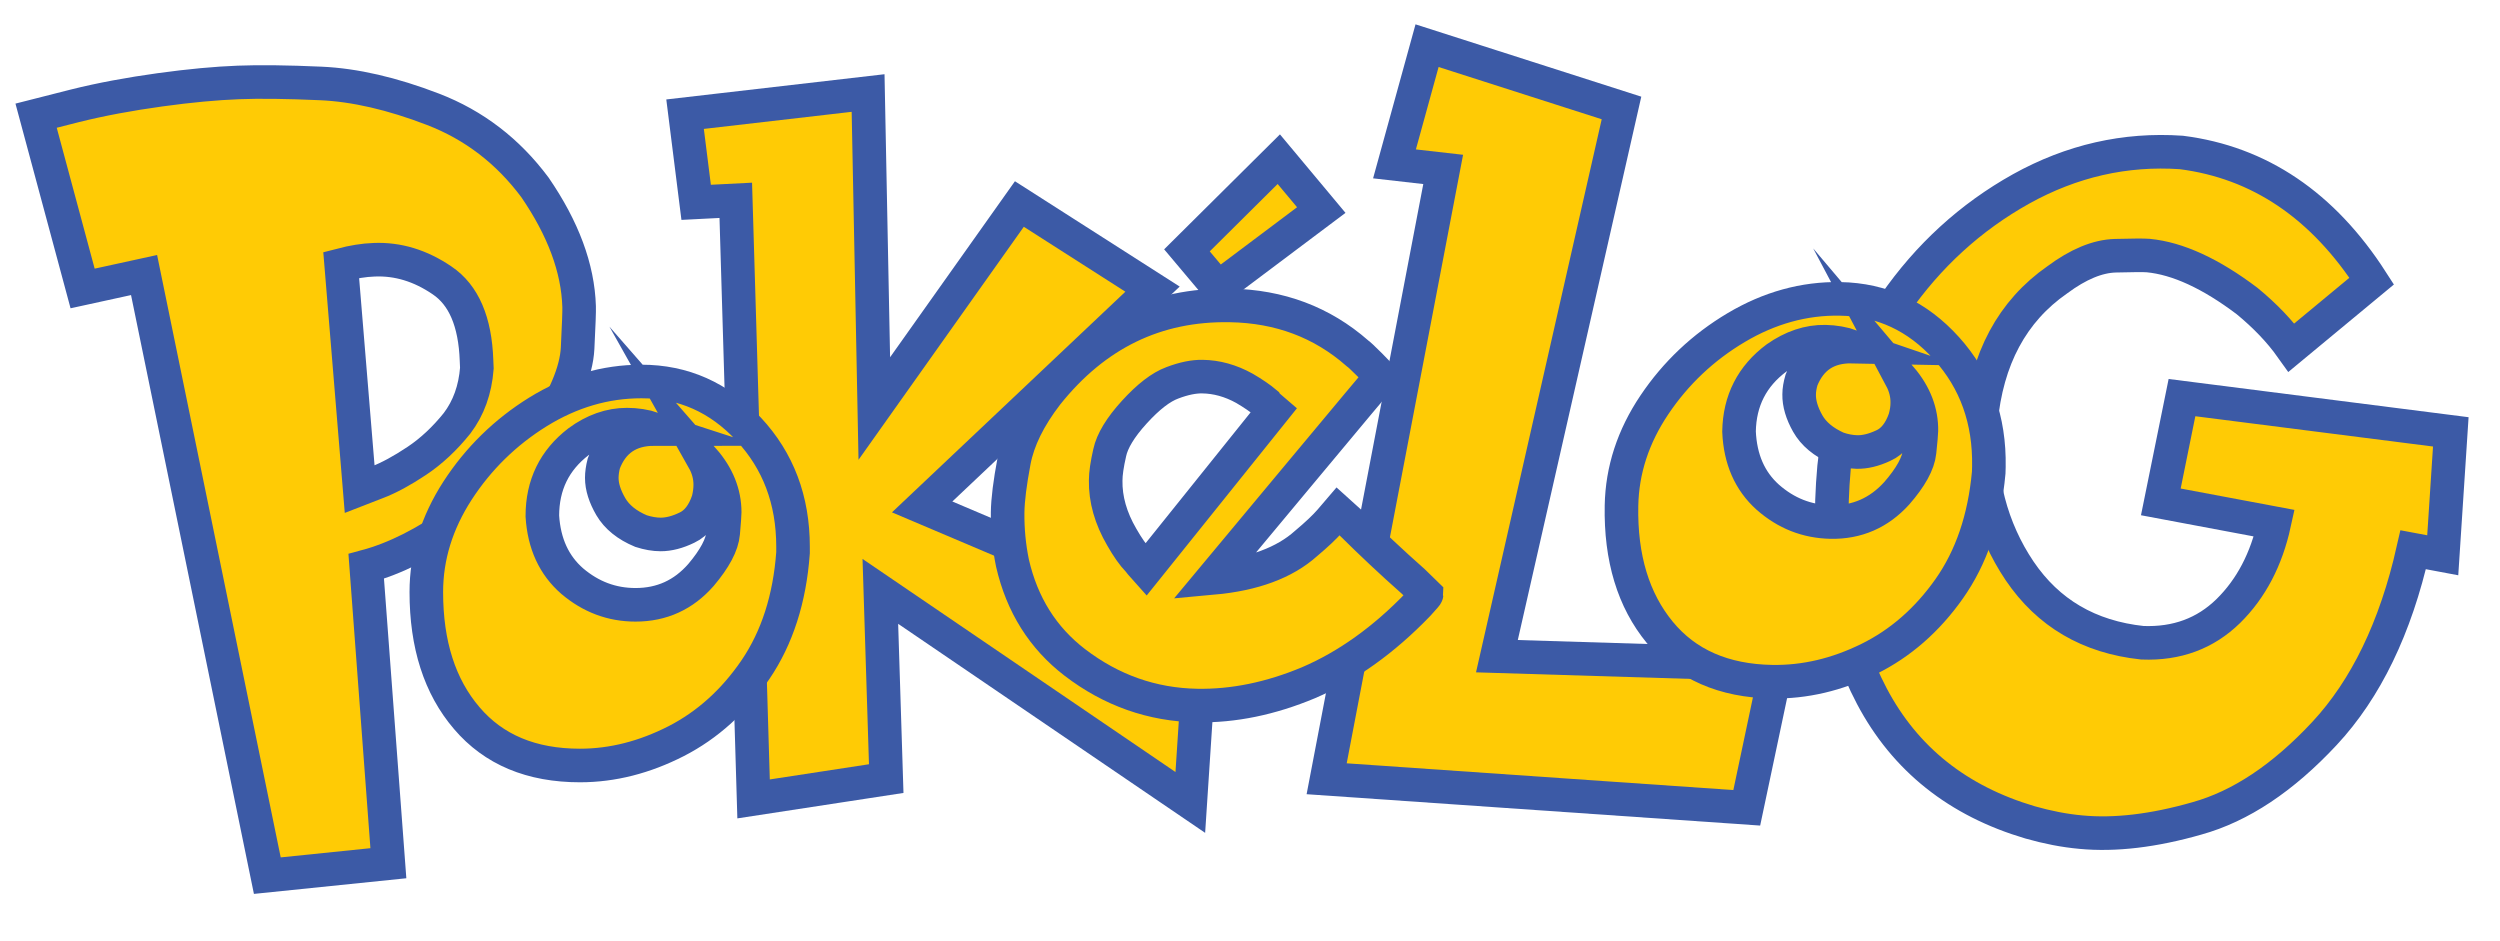
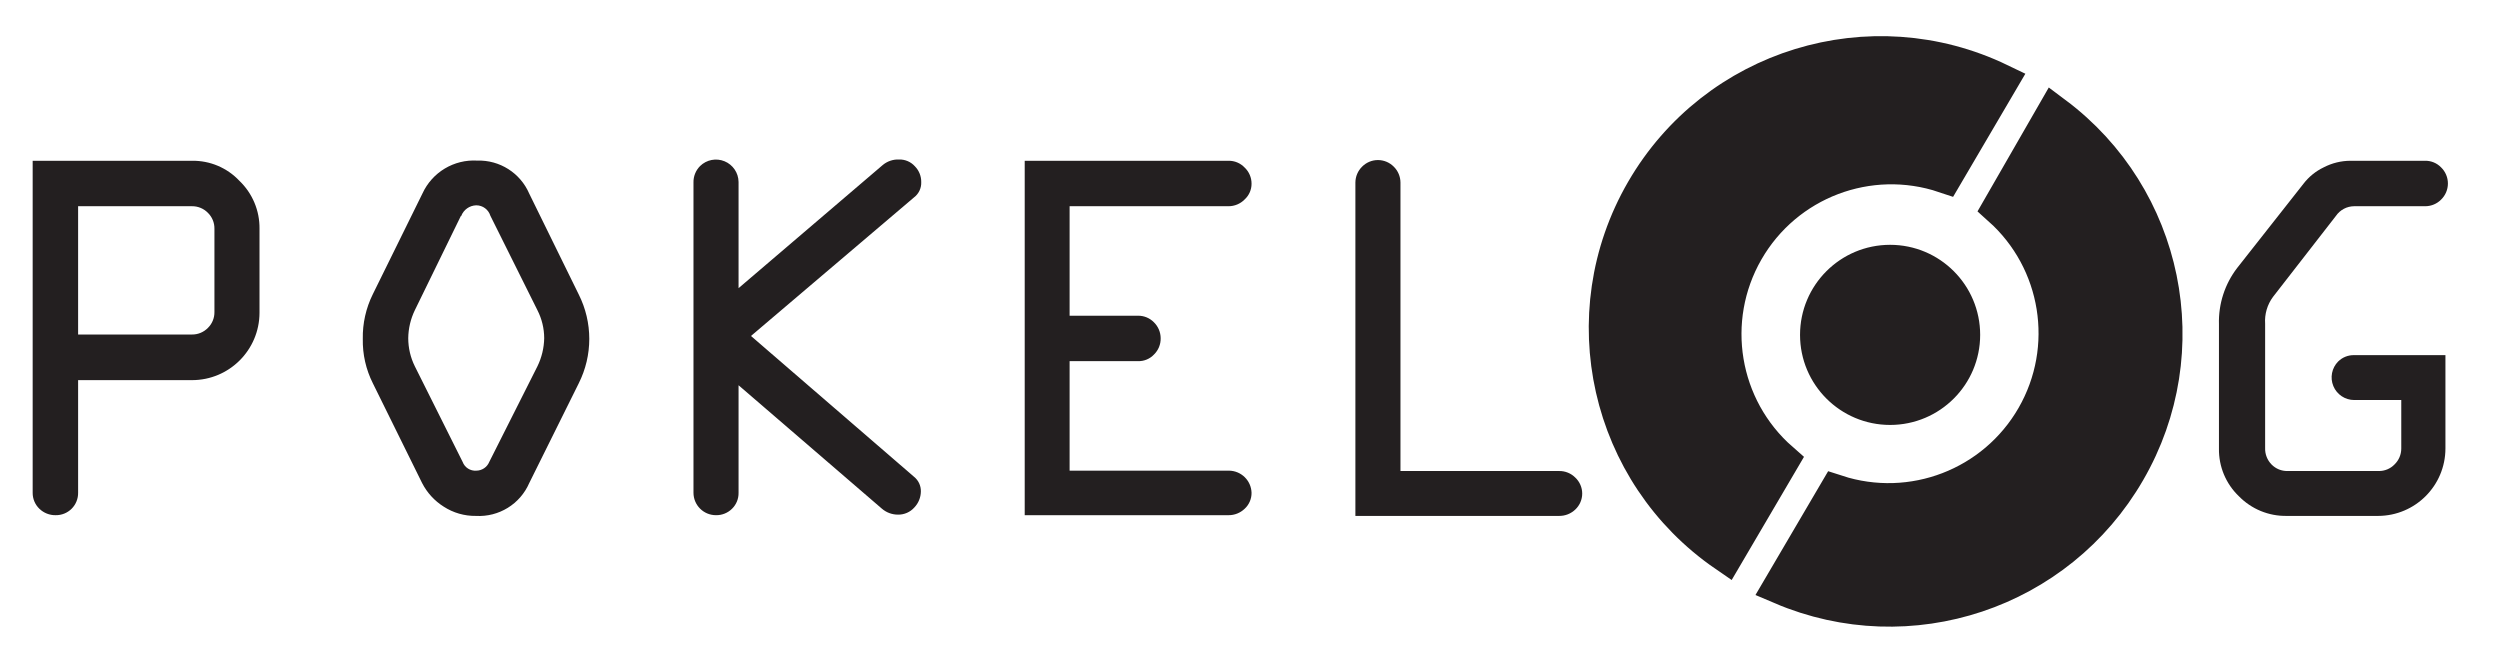
- <svg xmlns="http://www.w3.org/2000/svg" version="1.1" id="Layer_1" x="0px" y="0px" viewBox="0 0 148.89 56" style="enable-background:new 0 0 148.89 56;" xml:space="preserve">
-   <style type="text/css">
- 	.st0{fill:#FFCB05;stroke:#3C5AA6;stroke-width:2;stroke-miterlimit:10;}
- </style>
+ <svg xmlns="http://www.w3.org/2000/svg" id="Layer_1" data-name="Layer 1" viewBox="0 0 136.99 35.35">
  <g>
-     <path class="st0" d="M123.94,49.56c-1-0.09-2.01-0.29-3.03-0.58c-4.3-1.27-7.45-3.77-9.43-7.52c-1.98-3.75-2.73-8.29-2.25-13.64   c0.37-3.52,1.57-6.75,3.59-9.67c2.02-2.92,4.54-5.22,7.55-6.9c3.01-1.67,6.19-2.4,9.54-2.17c4.65,0.59,8.44,3.15,11.34,7.66   l-4.78,3.96c-0.69-0.97-1.57-1.89-2.64-2.77c-2.17-1.64-4.13-2.54-5.89-2.71c-0.25-0.02-0.9-0.02-1.96,0.01   c-1.06,0.03-2.21,0.51-3.45,1.43c-2.69,1.87-4.21,4.7-4.56,8.49c-0.15,3.39,0.62,6.34,2.31,8.85c1.7,2.51,4.13,3.94,7.31,4.28   c2.05,0.08,3.75-0.55,5.12-1.89c1.36-1.34,2.27-3.08,2.74-5.23l-6.76-1.27l1.26-6.21l16.01,2.04l-0.48,7.35l-1.76-0.33   c-1.05,4.65-2.82,8.3-5.29,10.95c-2.47,2.65-5,4.33-7.59,5.05C128.26,49.48,125.96,49.75,123.94,49.56z" />
+     <path d="M1.79,27V8.81h8.73a3.49,3.49,0,0,1,2.6,1.1,3.57,3.57,0,0,1,1.1,2.62v4.61a3.7,3.7,0,0,1-3.7,3.69H4.28V27a1.21,1.21,0,0,1-1.23,1.23,1.25,1.25,0,0,1-.89-.35A1.2,1.2,0,0,1,1.79,27Zm2.49-8.67h6.24a1.2,1.2,0,0,0,.87-.36,1.19,1.19,0,0,0,.36-.87V12.53a1.19,1.19,0,0,0-.36-.87,1.2,1.2,0,0,0-.87-.36H4.28Z" fill="#231f20" />
+     <path d="M29,10.61l2.71,5.52a5.42,5.42,0,0,1,0,4.88L29,26.47a3,3,0,0,1-2.92,1.8,3.16,3.16,0,0,1-1.77-.51,3.31,3.31,0,0,1-1.18-1.29L20.43,21a5.18,5.18,0,0,1-.55-2.43,5.29,5.29,0,0,1,.55-2.45l2.72-5.52a3.1,3.1,0,0,1,3-1.8A3,3,0,0,1,29,10.61Zm-3.75,1.23L22.73,17a3.63,3.63,0,0,0-.36,1.53,3.48,3.48,0,0,0,.36,1.54l2.62,5.24a.74.74,0,0,0,.75.48.77.77,0,0,0,.71-.48l2.64-5.24a3.66,3.66,0,0,0,.37-1.54A3.39,3.39,0,0,0,29.45,17l-2.58-5.18a.81.81,0,0,0-.77-.57A.91.91,0,0,0,25.27,11.84Z" fill="#231f20" />
+     <path d="M38,27v-17a1.24,1.24,0,0,1,.36-.9,1.24,1.24,0,0,1,2.11.87v5.82l7.88-6.73a1.31,1.31,0,0,1,.92-.32,1.12,1.12,0,0,1,.86.37,1.21,1.21,0,0,1,.35.87,1,1,0,0,1-.4.84l-8.93,7.59,8.94,7.72a1,1,0,0,1,.37.8,1.29,1.29,0,0,1-.36.88,1.17,1.17,0,0,1-.89.39,1.35,1.35,0,0,1-.89-.33l-7.85-6.76V27a1.19,1.19,0,0,1-.36.88,1.22,1.22,0,0,1-.88.35A1.23,1.23,0,0,1,38,27Z" fill="#231f20" />
+     <path d="M67.32,11.3H58.61v6h3.75a1.2,1.2,0,0,1,.87.36,1.23,1.23,0,0,1,.37.87,1.21,1.21,0,0,1-.36.89,1.16,1.16,0,0,1-.88.37H58.61v6h8.74A1.25,1.25,0,0,1,68.58,27a1.17,1.17,0,0,1-.38.88,1.26,1.26,0,0,1-.88.35H56.15V8.81H67.32a1.19,1.19,0,0,1,.88.37,1.21,1.21,0,0,1,.38.89,1.16,1.16,0,0,1-.38.86A1.23,1.23,0,0,1,67.32,11.3Z" fill="#231f20" />
+     <path d="M74.27,28.27V10a1.23,1.23,0,0,1,.37-.87,1.22,1.22,0,0,1,1.73,0,1.23,1.23,0,0,1,.37.87V25.81h8.7a1.22,1.22,0,0,1,.88.36,1.2,1.2,0,0,1,0,1.75,1.26,1.26,0,0,1-.88.35Z" fill="#231f20" />
  </g>
-   <g>
-     <path class="st0" d="M79.01,46.38l6.94-36.29l-2.9-0.33l1.94-7.04l11.58,3.71l-7.42,32.65l16.68,0.51l-1.8,8.52L79.01,46.38z" />
-   </g>
-   <g>
-     <path class="st0" d="M15.92,52.15L8.58,16.38l-3.66,0.8L2.15,6.89L4.47,6.3C6.03,5.91,7.72,5.6,9.52,5.35   c1.81-0.25,3.36-0.39,4.67-0.44c1.27-0.05,2.91-0.03,4.92,0.06c2.01,0.09,4.24,0.6,6.68,1.54c2.44,0.94,4.46,2.49,6.07,4.65   c1.68,2.45,2.56,4.81,2.63,7.1c0.01,0.26-0.02,1.09-0.09,2.48c-0.07,1.39-0.8,3.11-2.2,5.15c-1.4,2.05-3.05,3.75-4.96,5.11   c-1.91,1.36-3.72,2.27-5.43,2.73l1.32,17.68L15.92,52.15z M21.42,29.13l1.03-0.4c0.71-0.27,1.5-0.7,2.37-1.28   c0.87-0.58,1.67-1.33,2.4-2.24c0.69-0.91,1.08-2,1.18-3.28l-0.02-0.46c-0.08-2.31-0.76-3.9-2.05-4.77   c-1.29-0.88-2.64-1.29-4.05-1.23c-0.61,0.02-1.27,0.13-1.96,0.31L21.42,29.13z" />
-   </g>
-   <g>
-     <path class="st0" d="M105.54,40.6c-2.89-0.05-5.12-1.03-6.69-2.94s-2.34-4.42-2.28-7.55c0.04-2.11,0.69-4.11,1.96-6   c1.27-1.89,2.9-3.43,4.87-4.6s4.04-1.75,6.19-1.71c2.5,0.04,4.61,1.03,6.34,2.95c1.73,1.92,2.57,4.27,2.52,7.04l-0.01,0.36   c-0.25,2.75-1.04,5.05-2.35,6.91c-1.31,1.86-2.91,3.26-4.8,4.19S107.49,40.63,105.54,40.6z M109.03,31.09   c1.56,0.03,2.87-0.54,3.93-1.71c0.83-0.95,1.29-1.78,1.36-2.47c0.07-0.69,0.11-1.1,0.11-1.24c0.02-1.12-0.38-2.17-1.21-3.15   c0.26,0.49,0.38,0.99,0.37,1.49c0,0.29-0.05,0.59-0.14,0.92c-0.28,0.81-0.71,1.35-1.29,1.61c-0.58,0.27-1.1,0.39-1.57,0.38   c-0.37-0.01-0.76-0.08-1.16-0.22c-0.83-0.37-1.42-0.86-1.77-1.48c-0.35-0.62-0.52-1.2-0.51-1.73c0-0.26,0.05-0.55,0.14-0.86   c0.54-1.35,1.55-2.02,3.04-1.99c-0.55-0.19-1.09-0.28-1.62-0.29c-1-0.02-1.97,0.31-2.91,0.97c-1.45,1.08-2.2,2.54-2.23,4.38   c0.07,1.65,0.64,2.95,1.71,3.91C106.37,30.57,107.61,31.06,109.03,31.09z" />
-   </g>
-   <g>
-     <path class="st0" d="M70.89,47.79L52.43,35.22l0.35,11.15l-7.9,1.21l-1.06-35.65l-2.36,0.12l-0.66-5.25L51.7,5.54l0.37,18.79   l8.64-12.18l7.93,5.07L54.92,30.19l16.66,7.07L70.89,47.79z" />
-   </g>
-   <g>
-     <path class="st0" d="M71.28,42.02c-2.66-0.05-5.09-0.9-7.27-2.57c-1.9-1.46-3.14-3.43-3.71-5.91c-0.21-1.02-0.3-2.02-0.29-3.01   c0.01-0.77,0.14-1.79,0.38-3.06c0.24-1.27,0.89-2.6,1.96-3.99c2.87-3.6,6.5-5.37,10.91-5.29c2.95,0.05,5.47,1,7.57,2.84   c0.08,0.05,0.34,0.29,0.77,0.72c0.43,0.44,0.65,0.67,0.65,0.69c-0.15,0.15-1.82,2.15-5.02,5.99l-4.99,5.99   c2.42-0.22,4.27-0.91,5.54-2.05c0.62-0.52,1.1-0.97,1.44-1.36l0.47-0.55l0.82,0.74c1.15,1.14,2.37,2.29,3.66,3.43l0.79,0.77   c0,0.02-0.03,0.06-0.09,0.13l-0.41,0.46c-2.04,2.12-4.22,3.68-6.53,4.67C75.68,41.6,73.47,42.06,71.28,42.02z M68.25,33.92   l7.6-9.47c-0.26-0.22-0.41-0.37-0.45-0.44c-0.34-0.29-0.77-0.58-1.28-0.88c-0.83-0.46-1.67-0.69-2.51-0.7   c-0.51-0.01-1.11,0.11-1.79,0.37c-0.68,0.25-1.43,0.83-2.26,1.74c-0.83,0.91-1.32,1.72-1.47,2.42c-0.16,0.7-0.24,1.25-0.24,1.65   c-0.02,1.12,0.3,2.25,0.96,3.38c0.34,0.6,0.67,1.07,0.99,1.4C67.84,33.45,67.99,33.63,68.25,33.92z" />
-   </g>
-   <g>
-     <path class="st0" d="M34.54,45.59c-2.89,0-5.14-0.94-6.74-2.82c-1.61-1.88-2.41-4.38-2.41-7.51c0-2.11,0.62-4.12,1.86-6.04   c1.24-1.91,2.84-3.48,4.79-4.69c1.96-1.21,4.01-1.81,6.16-1.81c2.5,0,4.63,0.95,6.39,2.84c1.76,1.89,2.64,4.22,2.64,7v0.36   c-0.2,2.75-0.95,5.06-2.23,6.95c-1.28,1.88-2.86,3.31-4.73,4.27C38.39,45.1,36.48,45.59,34.54,45.59z M37.85,36.02   c1.56,0,2.86-0.59,3.9-1.78c0.82-0.97,1.26-1.8,1.32-2.49c0.06-0.69,0.09-1.1,0.09-1.24c0-1.12-0.42-2.17-1.26-3.13   c0.27,0.48,0.4,0.98,0.4,1.49c0,0.29-0.04,0.59-0.12,0.92c-0.27,0.81-0.69,1.36-1.26,1.63c-0.57,0.28-1.1,0.41-1.57,0.41   c-0.37,0-0.76-0.07-1.17-0.2c-0.84-0.35-1.44-0.84-1.8-1.45c-0.36-0.62-0.54-1.19-0.54-1.72c0-0.26,0.04-0.55,0.12-0.86   c0.51-1.36,1.52-2.05,3.01-2.05c-0.55-0.18-1.1-0.26-1.63-0.26c-1,0-1.97,0.34-2.89,1.02c-1.43,1.1-2.15,2.57-2.15,4.42   c0.1,1.65,0.7,2.94,1.78,3.88C35.19,35.55,36.44,36.02,37.85,36.02z" />
-   </g>
-   <g>
-     <path class="st0" d="M78.69,12.51l-6.14,4.61l-1.86-2.21l5.47-5.43L78.69,12.51z" />
-   </g>
+   <path d="M94.57,30.35l3-5.11a9.21,9.21,0,0,1,9-15.66l3-5.11A15,15,0,0,0,94.57,30.35Zm22-4.54a15,15,0,0,0-4-19.54l-2.94,5.11a9.22,9.22,0,0,1-9,15.64l-3,5.11A15.05,15.05,0,0,0,116.57,25.81Z" fill="#231f20" stroke="#231f20" stroke-miterlimit="10" stroke-width="2" />
+   <circle cx="103.57" cy="18.35" r="4.56" fill="#231f20" stroke="#231f20" stroke-miterlimit="10" stroke-width="0.75" />
+   <path d="M128.8,8.81h4.08a1.19,1.19,0,0,1,.88.36,1.23,1.23,0,0,1,0,1.77,1.22,1.22,0,0,1-.85.36H129a1.22,1.22,0,0,0-1,.53l-3.45,4.44a2.22,2.22,0,0,0-.43,1.47v6.81a1.23,1.23,0,0,0,.35.9,1.19,1.19,0,0,0,.88.36h5a1.18,1.18,0,0,0,.86-.36,1.21,1.21,0,0,0,.37-.87V21.92H129a1.24,1.24,0,0,1-.88-2.11,1.21,1.21,0,0,1,.88-.35h5v5.12a3.7,3.7,0,0,1-3.69,3.69h-5a3.58,3.58,0,0,1-2.63-1.08,3.53,3.53,0,0,1-1.09-2.61V17.77a4.84,4.84,0,0,1,1-3.09l3.63-4.61a3.07,3.07,0,0,1,1.11-.9A3.19,3.19,0,0,1,128.8,8.81Z" fill="#231f20" />
</svg>
